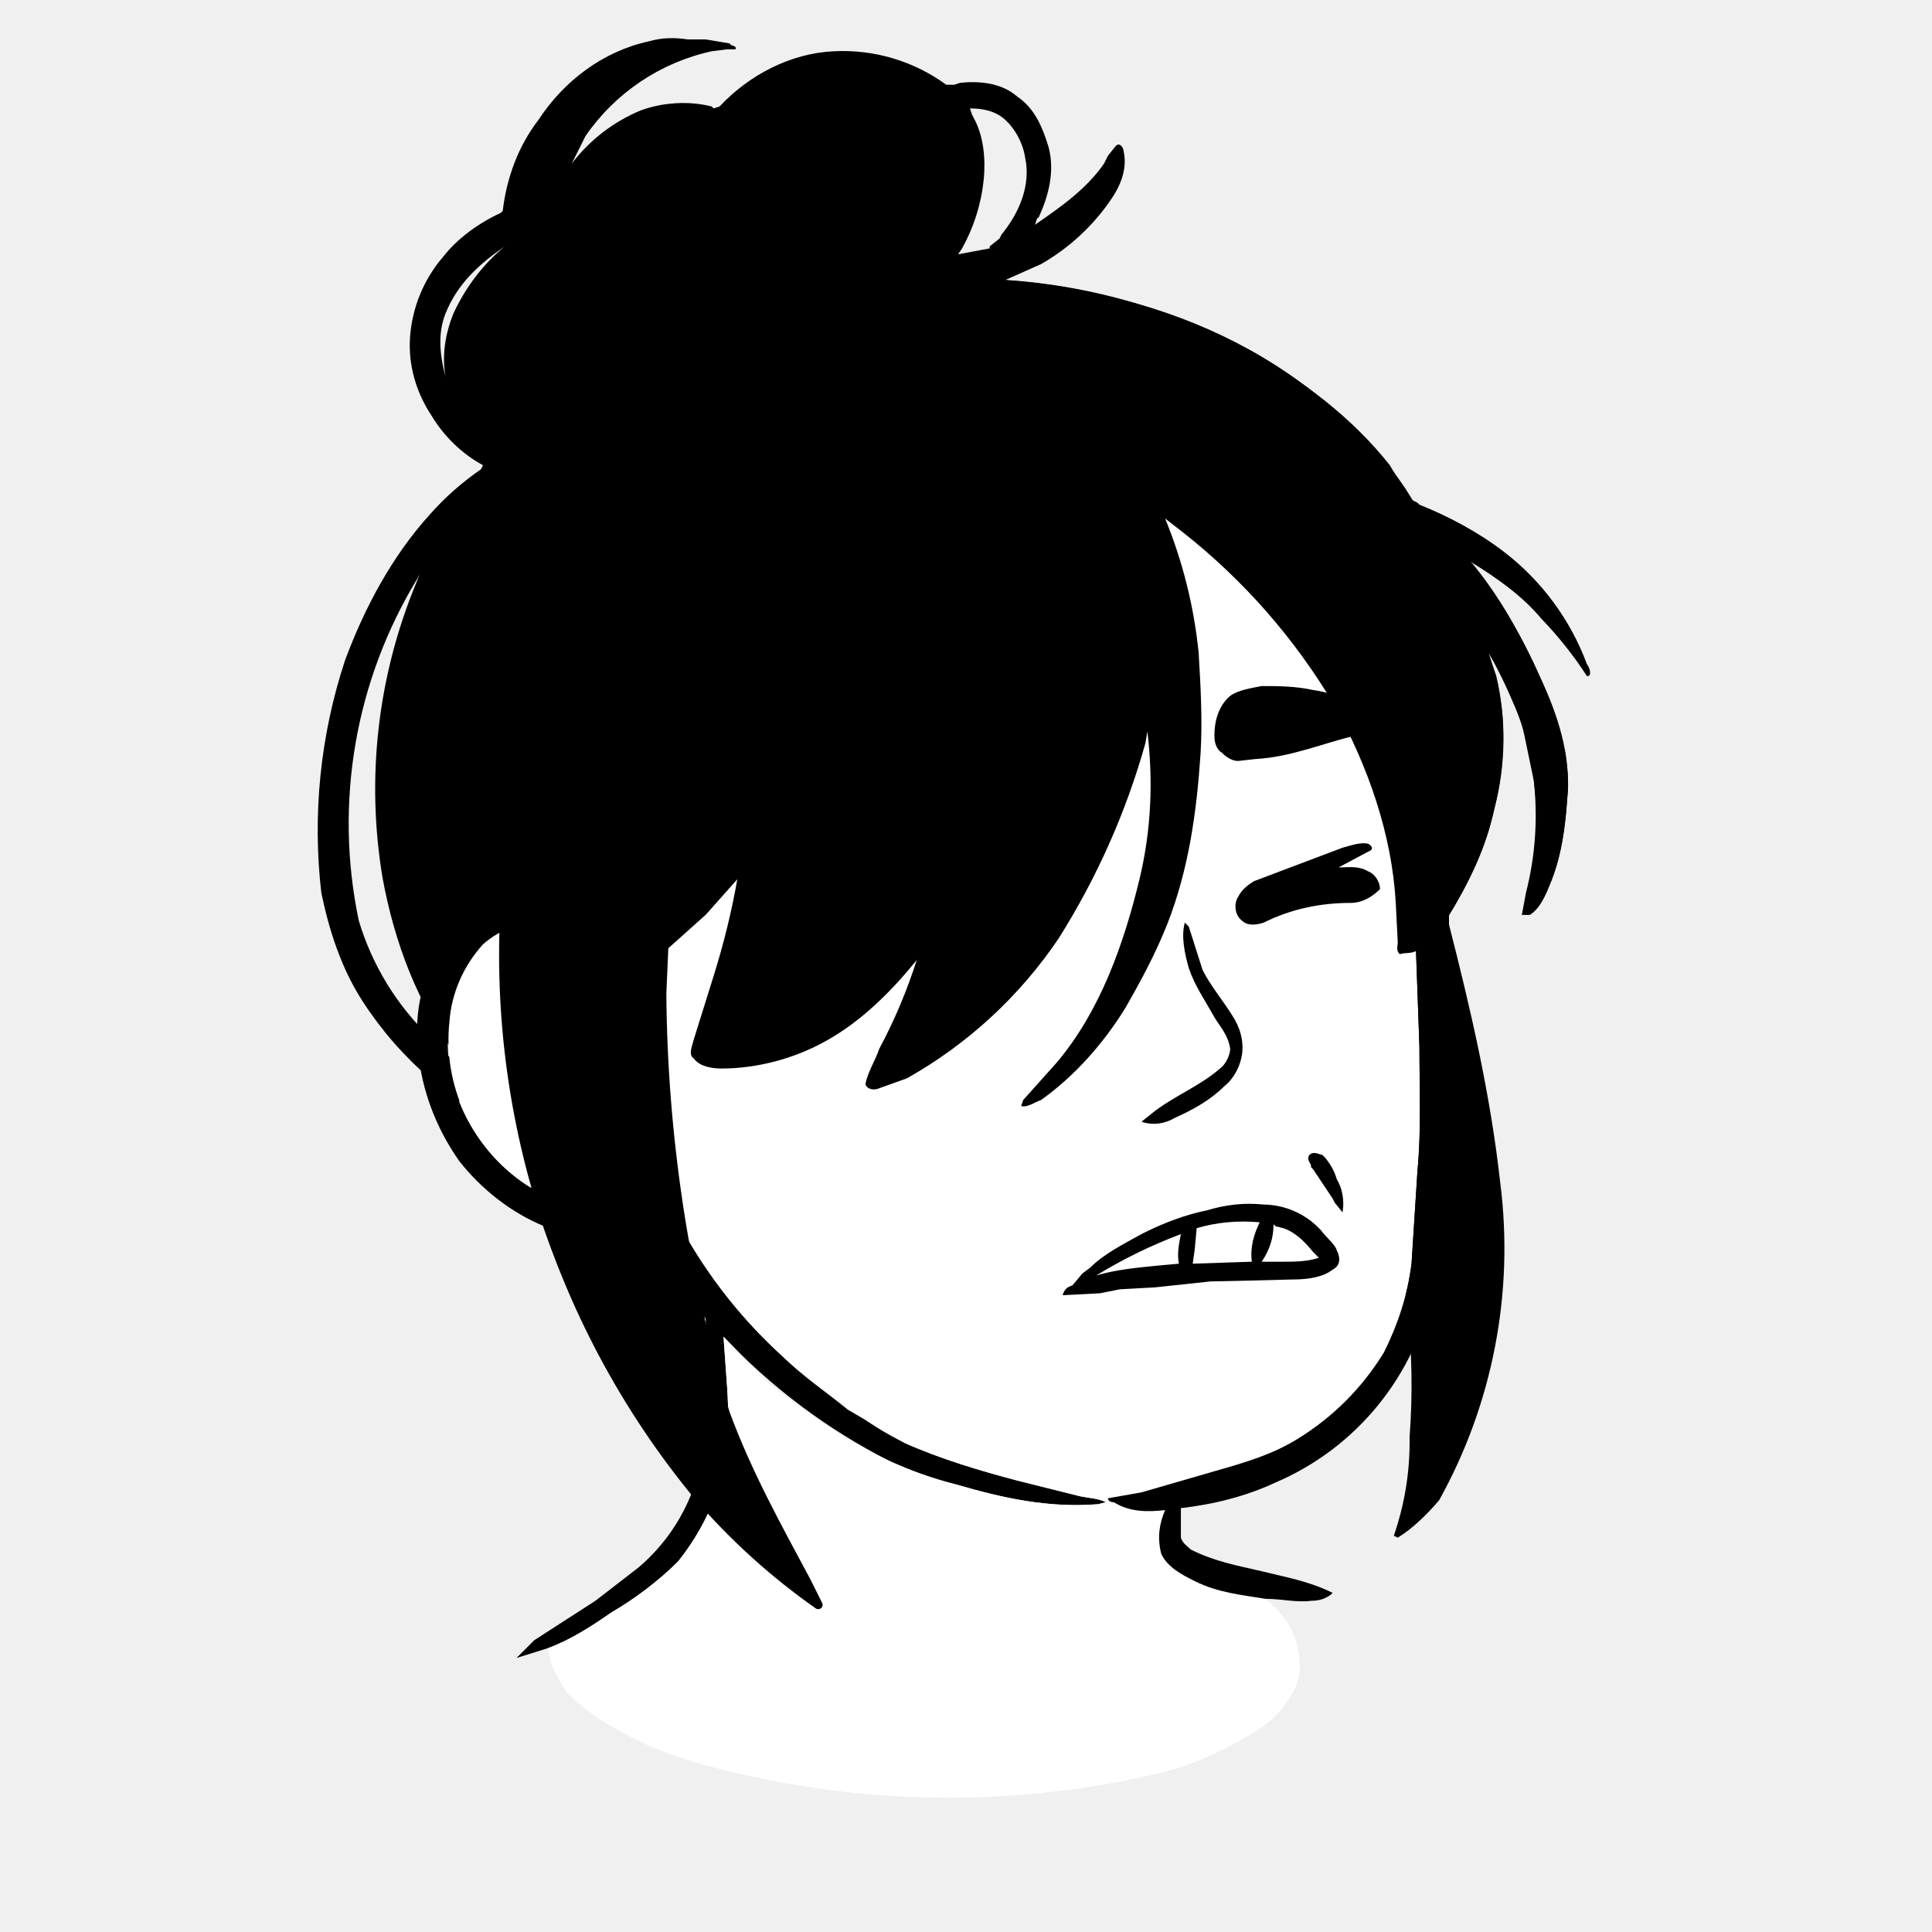
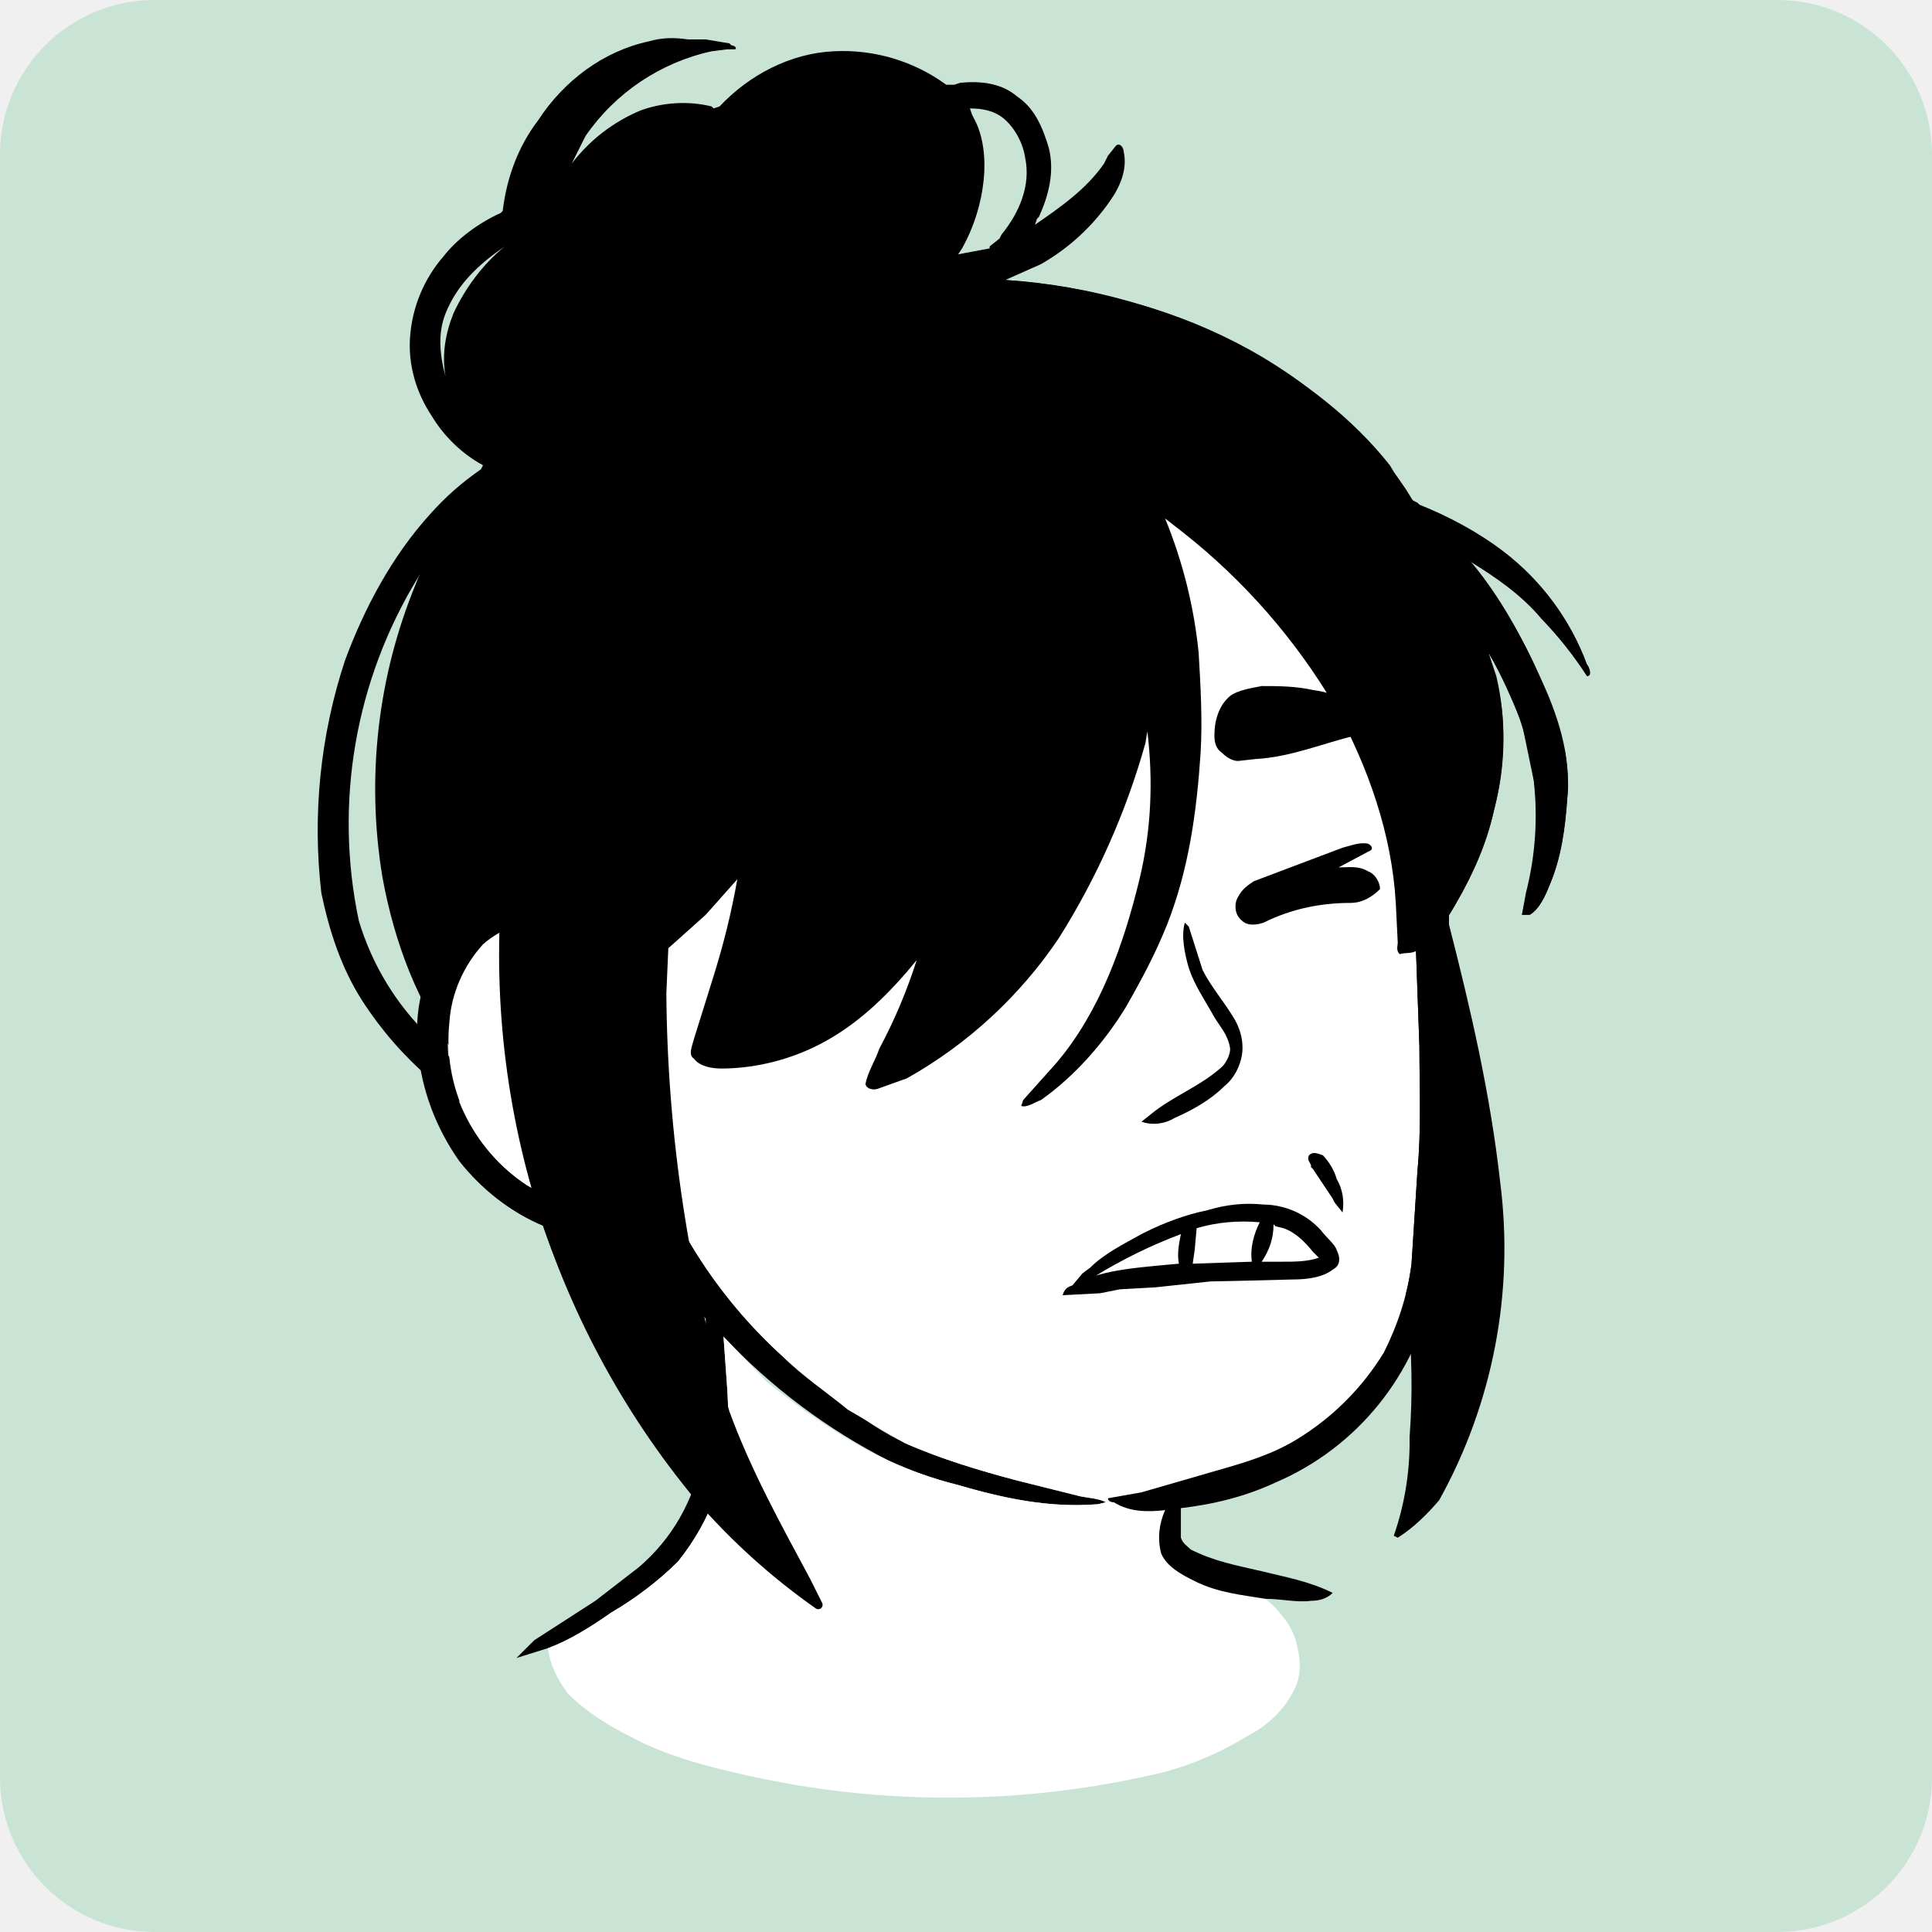
<svg xmlns="http://www.w3.org/2000/svg" viewBox="0 0 980 980" fill="none" shape-rendering="auto">
  <mask id="viewboxMask">
-     <rect width="980" height="980" rx="0" ry="0" x="0" y="0" fill="#fff" />
+     <rect width="980" height="980" rx="78.4" ry="78.4" x="0" y="0" fill="#fff" />
  </mask>
  <g mask="url(#viewboxMask)">
+     <rect fill="#c9e4d4" width="980" height="980" x="0" y="0" />
    <g transform="translate(10 -60)">
      <path fill-rule="evenodd" clip-rule="evenodd" d="M348 80h-9c-7-1-13-1-20 1-23 5-43 20-56 40-10 13-16 29-18 46l-1 1c-11 5-22 13-29 22a70 70 0 0 0-17 41c-1 14 3 28 11 40 6 10 15 19 26 25l-1 2c-10 7-18 14-26 23-19 21-33 47-43 74a275 275 0 0 0-12 118c4 19 10 38 21 55a182 182 0 0 0 78 67 435 435 0 0 0 141 234v1l10 6c2 0 3 1 4-1v-3l-1-1-9-18-5-8c-10-20-20-39-28-59-11-25-18-51-23-77a998 998 0 0 1-12-112c-2-16-1-32-1-48a2087 2087 0 0 0 3-10l1-1c8-6 14-13 21-20l1-1 10-11-8 35-1 3a394 394 0 0 1-15 49c0 3 2 5 4 6 3 3 8 3 12 3 9 0 18-2 27-4 12-3 24-8 34-16 15-9 27-22 38-35l-1 3a266 266 0 0 1-19 45c-2 4-5 9-6 14 0 2 2 3 3 3 3 1 7 0 11-2h1c16-6 29-16 42-27a252 252 0 0 0 53-68c14-24 26-50 32-78l1-3 1-3a231 231 0 0 1-11 96 215 215 0 0 1-49 87l-4 4-1 3c3 1 6-1 8-2l1-1c18-12 33-30 44-49a276 276 0 0 0 38-127c1-20 0-40-2-60s-6-41-16-59l2 1a340 340 0 0 1 58 58l3 3c-4 28-6 56-4 84l1 12c2 21 4 43 8 64 2 12 6 24 11 36l4 9 9 23 18 48a351 351 0 0 1 14 128 145 145 0 0 1-8 50l2 1c8-5 15-12 21-19a263 263 0 0 0 31-161c-5-45-15-88-26-131v-5c19-30 30-66 27-102-1-11-4-21-7-31 7 12 12 24 17 36l6 29a158 158 0 0 1-4 57l-2 11h4c5-3 8-10 10-15 6-14 8-30 9-45 2-21-5-42-14-61-9-20-20-40-34-57l-1-1c13 8 26 17 36 29a192 192 0 0 1 23 29c3 0 1-5 0-6a128 128 0 0 0-42-57c-13-10-28-18-43-24l-1-1-4-2-10-17c-19-24-44-43-71-58a298 298 0 0 0-124-36l18-8c14-8 26-19 35-32 5-7 9-16 7-25 0-2-2-5-4-3l-4 5-2 4c-9 13-22 22-35 31l1-3 1-1c5-11 8-23 5-35-3-10-7-20-16-26-8-7-19-8-29-7l-3 1h-4a89 89 0 0 0-57-17c-22 1-43 12-58 28l-3 1-1-1c-12-3-25-2-36 2a85 85 0 0 0-35 27l6-12 1-2a105 105 0 0 1 64-43l8-1h4c1-1-1-2-2-2l-1-1-12-2Zm151 40c-5-4-11-5-17-5l1 3 1 2c5 9 6 21 5 31a91 91 0 0 1-11 35l-2 3 16-3v-1l5-4 1-2c9-11 15-25 12-39-1-7-5-15-11-20Zm-253 65c-11 9-20 21-26 34-4 10-6 21-4 32-3-11-4-22 0-32 6-15 17-25 30-34Zm-45 171 2-5-1 2a239 239 0 0 0-30 174 136 136 0 0 0 36 59c6 7 13 13 20 18l-5-5-1-3c-20-26-32-58-38-91a273 273 0 0 1 17-149Z" fill="#000000" />
      <path d="M528 244c41 6 80 22 113 47 28 21 50 49 65 81 13 28 20 60 19 91-1 15-3 30-8 44h-2l1-21c1-30-2-59-13-87-10-30-28-57-50-79-42-40-98-62-156-63a243 243 0 0 0-196 94 207 207 0 0 0-40 139l2 25c8 0 19 0 25 7l-3 3-17 1c-12 1-24 5-33 13a64 64 0 0 0-17 39c-5 32 12 65 39 83 16 10 36 15 55 9 4-2 9-5 14-3 3 1 4 4 5 7a251 251 0 0 0 90 100c8 7 18 13 28 18 18 8 38 14 57 19l32 8c5 1 9 1 13 3l-4 1c-25 2-48-3-72-10-12-3-23-7-34-12a306 306 0 0 1-84-63l2 28c1 17 0 35-6 52-4 12-11 24-19 34-10 10-22 19-34 26-10 7-21 14-32 18l-16 5 9-9 31-20 22-17a95 95 0 0 0 32-56c2-14 2-28 2-43v-27c-10-14-22-29-27-46-17 8-38 7-55-1-17-7-32-19-43-33-12-17-19-36-21-56s2-40 15-56c9-10 22-18 35-21-4-14-6-29-6-44a234 234 0 0 1 83-173 249 249 0 0 1 199-55Z" fill="#000" />
      <path d="M653 320c22 22 40 49 50 79 11 28 14 57 13 87l-1 21-5 15-2 13 2 56c0 21 1 42-1 63l-3 47c-2 16-7 31-14 45-11 18-26 33-44 44-13 8-27 12-41 16l-38 11-17 3c0 1 1 2 3 2 8 5 17 5 26 4-3 7-4 14-2 22 3 7 11 11 17 14 12 6 24 7 36 9 7 6 14 14 16 24 2 8 2 16-2 23-5 10-14 18-24 23-13 8-27 14-42 18a468 468 0 0 1-222-1c-17-4-33-9-48-17-12-6-23-13-32-22-5-7-9-14-10-23 11-4 22-11 32-18 12-7 24-16 34-26 8-10 15-22 19-34 6-17 7-35 6-52l-2-28 22 23c19 15 40 30 62 40 11 5 22 9 34 12 24 7 47 12 72 10l4-1c-4-2-8-2-13-3l-32-8c-19-5-39-11-57-19l-29-17c-11-9-23-17-33-27a251 251 0 0 1-56-74c-1-3-2-6-5-7-5-2-10 1-14 3-19 6-39 1-55-9a88 88 0 0 1-39-83c1-14 7-28 17-39 9-8 21-12 33-13l17-1 3-3c-6-7-17-7-25-7l-2-25a207 207 0 0 1 40-139 243 243 0 0 1 196-94c58 1 114 23 156 63Z" fill="#ffffff" />
      <path d="M710 522c3 0 3 4 4 6 3 11 4 23 5 34l2 21c1 22 2 43 1 65-1 21-1 44-5 65a136 136 0 0 1-80 99c-15 7-31 11-48 13v15c1 3 3 4 5 6 12 6 23 8 36 11 12 3 24 5 36 11-3 3-7 4-11 4-7 1-15-1-23-1-12-2-24-3-36-9-6-3-14-7-17-14-2-8-1-15 2-22-9 1-18 1-26-4-2 0-3-1-3-2l17-3 38-11c14-4 28-8 41-16 18-11 33-26 44-44 7-14 12-29 14-45l3-47c2-21 1-42 1-63l-2-56 2-13ZM252 549c8 0 17 1 23 7 5 4 10 9 12 15 1 3 0 6-2 8l-13 8c-7 6-7 19 0 25 6 5 14 8 21 11 2 0 5 1 6 3-1 2-3 3-5 3-10 0-20-3-28-9-5-3-8-8-9-13-2-8-2-17 4-24 4-6 11-9 18-12-4-5-7-11-14-13-7-3-15-3-22-5l9-4Z" fill="#000" />
      <path d="M455 468c14 0 27 5 38 13 15 10 26 25 30 43v14c-1 1-2 2-4 1-3-3-5-8-7-12-8-14-18-28-32-36-10-6-22-8-33-6 7 12 11 26 11 40 0 9-4 16-8 24-2 2-5 1-7 1-7 0-13-2-20-4-3-2-8-4-10-8l-1-14 4-19-6 8c-3 4-10 4-13 0-3-3-3-8-1-12 6-8 13-16 22-22 11-8 24-11 37-11ZM684 488c2 1 3 3 0 4l-15 8c5 0 10-1 15 2 3 1 6 5 6 9-4 4-9 7-15 7-15 0-30 3-44 10-3 1-8 2-11-1-4-3-4-9-2-12 2-4 5-6 8-8l45-17c4-1 9-3 13-2Z" fill="#000000" />
      <path d="M480 404c10 1 19 0 29 3 9 3 18 10 22 19 4 6 2 16-6 19-6 4-15 3-23 2-20-3-40-9-60-14l-20-4-10-2-4-4c2-4 6-6 10-7l20-7 18-3 24-2ZM656 410c8 1 15 4 22 7l9 4c2 2 3 6 1 8l-10 4c-17 4-33 11-51 12l-9 1c-3 0-6-2-8-4-3-2-4-5-4-9 0-7 2-15 8-20 4-3 11-4 16-5 8 0 17 0 26 2Z" fill="#000000" />
      <path d="M296 658c3 2 5 6 5 9 2 8 1 17 0 25-2 6-3 14-9 17-6 2-11-1-13-6-3-8-1-18 0-26 1-5 2-12 5-16s8-5 12-3Z" fill="#000000" />
      <path d="m591 528 2 2 7 22c4 8 10 15 15 23 4 6 6 13 5 20-1 6-4 12-9 16-7 7-16 12-25 16-5 3-11 4-17 2l5-4c11-9 25-14 36-24 2-2 4-6 4-9-1-7-5-11-8-16-5-9-10-16-13-25-2-7-4-16-2-23Z" fill="#000000" />
      <path fill-rule="evenodd" clip-rule="evenodd" d="M661 646c3 3 6 8 7 12 3 5 4 11 3 17l-4-5-1-2-10-15-1-1v-1c-1-2-2-3-1-5 2-2 4-1 7 0Zm-30 25a40 40 0 0 1 29 13c3 4 7 7 8 10 2 4 2 8-2 10-5 4-13 5-20 5a5207 5207 0 0 1-42 1l-28 3-18 1-10 2-19 1c1-3 2-4 5-5l5-6 4-3c7-7 17-12 26-17l2-1c10-5 21-9 31-11 10-3 19-4 29-3Zm-6 29c-1-7 1-14 4-20-11-1-22 0-32 3l-1 11-1 7 30-1Zm11-19 1 1 4 1c6 2 11 7 15 12l3 3c-6 2-12 2-19 2h-10c4-6 6-12 6-19Zm-48 20c-1-5 0-10 1-15a254 254 0 0 0-43 21c10-3 21-4 31-5l11-1Z" fill="#000000" />
      <path d="M559 212c40 10 78 29 108 56 14 11 26 25 36 40l5 8c10 9 19 19 27 29a236 236 0 0 1 49 97c1 8 2 15 1 23-1 15-3 30-9 44-2 5-5 12-10 15h-4l2-9a154 154 0 0 0 1-76c-4-17-11-33-20-48l4 12c5 21 5 45-1 67-4 20-13 38-24 56-5 5-9 12-15 16-3 2-6 1-9 2-2-2-1-4-1-6l-1-20c-2-35-14-69-31-100a318 318 0 0 0-77-88l-9-7a244 244 0 0 1 17 68c1 17 2 34 1 51-2 30-6 59-17 87-6 15-13 28-21 42-11 18-26 35-43 47-3 1-7 4-10 3l1-3 17-19c22-26 34-60 42-93 6-25 7-50 4-75l-1 6a376 376 0 0 1-44 99 227 227 0 0 1-77 71l-14 5c-2 1-6 1-7-2 1-6 5-12 7-18a267 267 0 0 0 19-45c-13 16-28 31-46 41-16 9-35 14-53 14-5 0-11-1-14-5-3-2-1-6 0-10l10-32c5-16 9-32 12-49l-16 18-19 17-1 23a756 756 0 0 0 32 212c11 30 26 57 41 85l6 12c1 2-1 4-3 3a335 335 0 0 1-61-55 433 433 0 0 1-97-326l-2-4a181 181 0 0 1-13-130c10-32 27-60 50-83 27-27 61-47 97-60 58-20 122-22 181-6Z" fill="#000000" />
    </g>
    <g transform="translate(10 -60)" />
  </g>
</svg>
